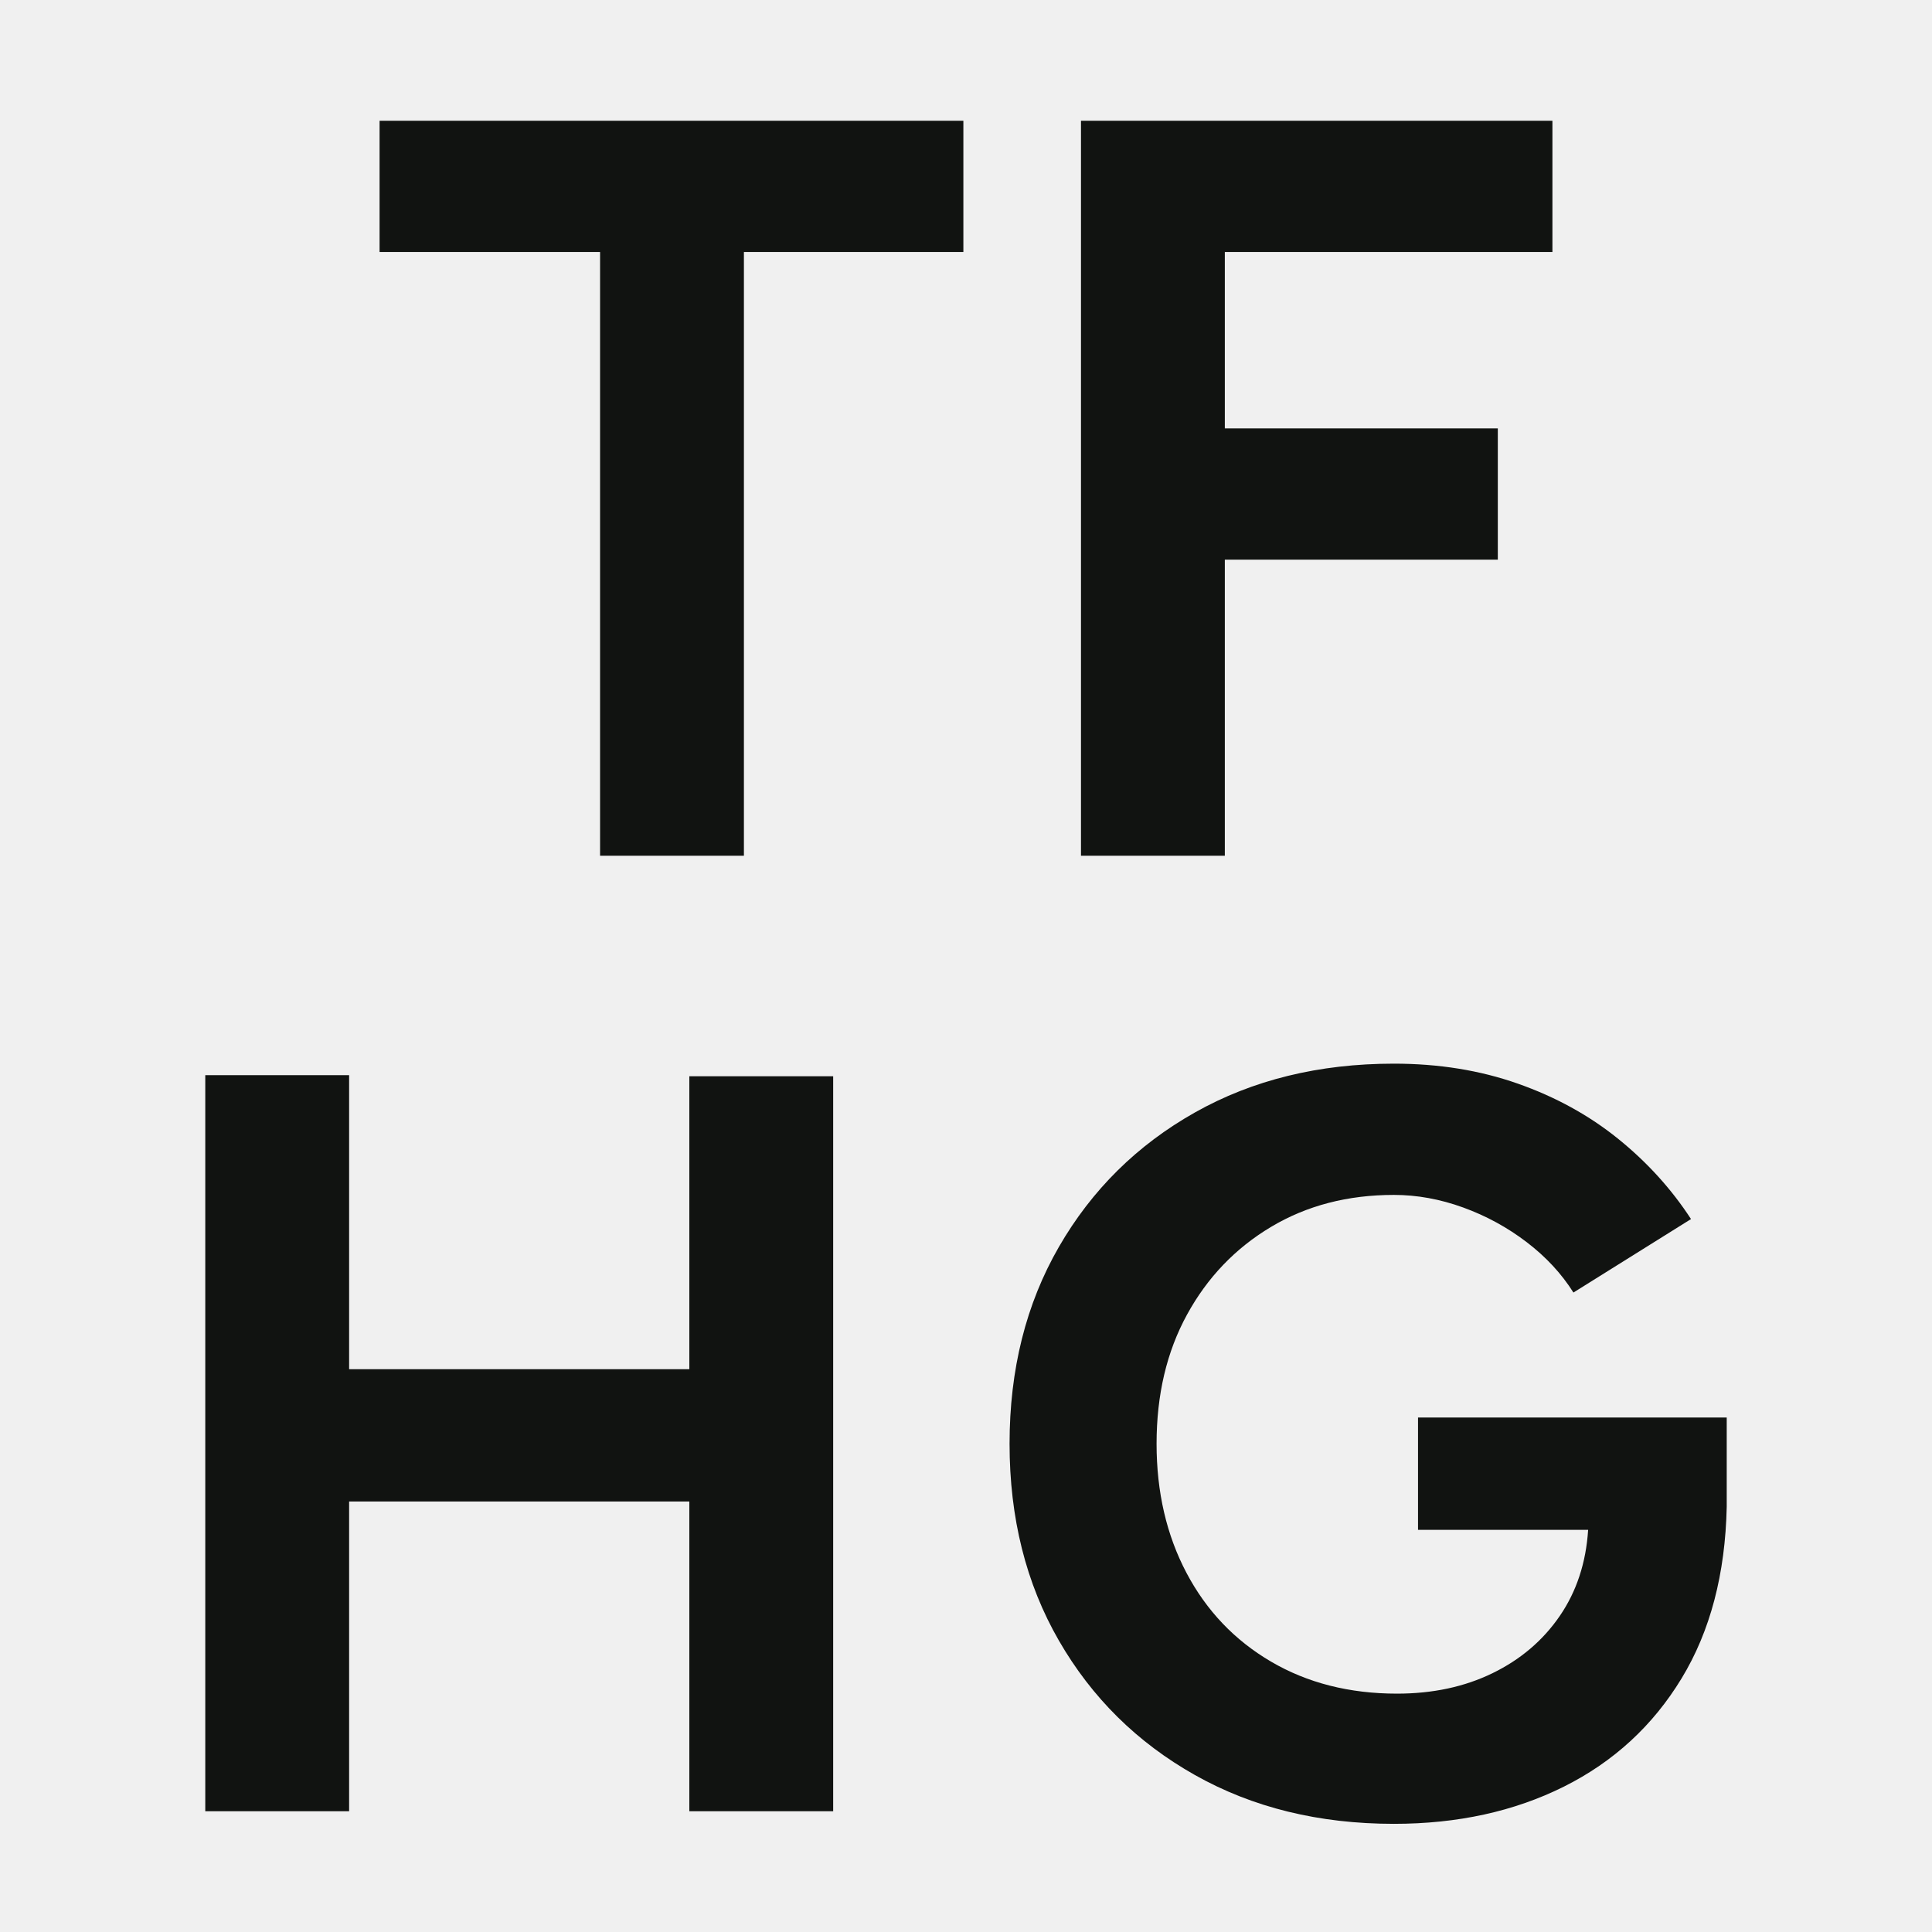
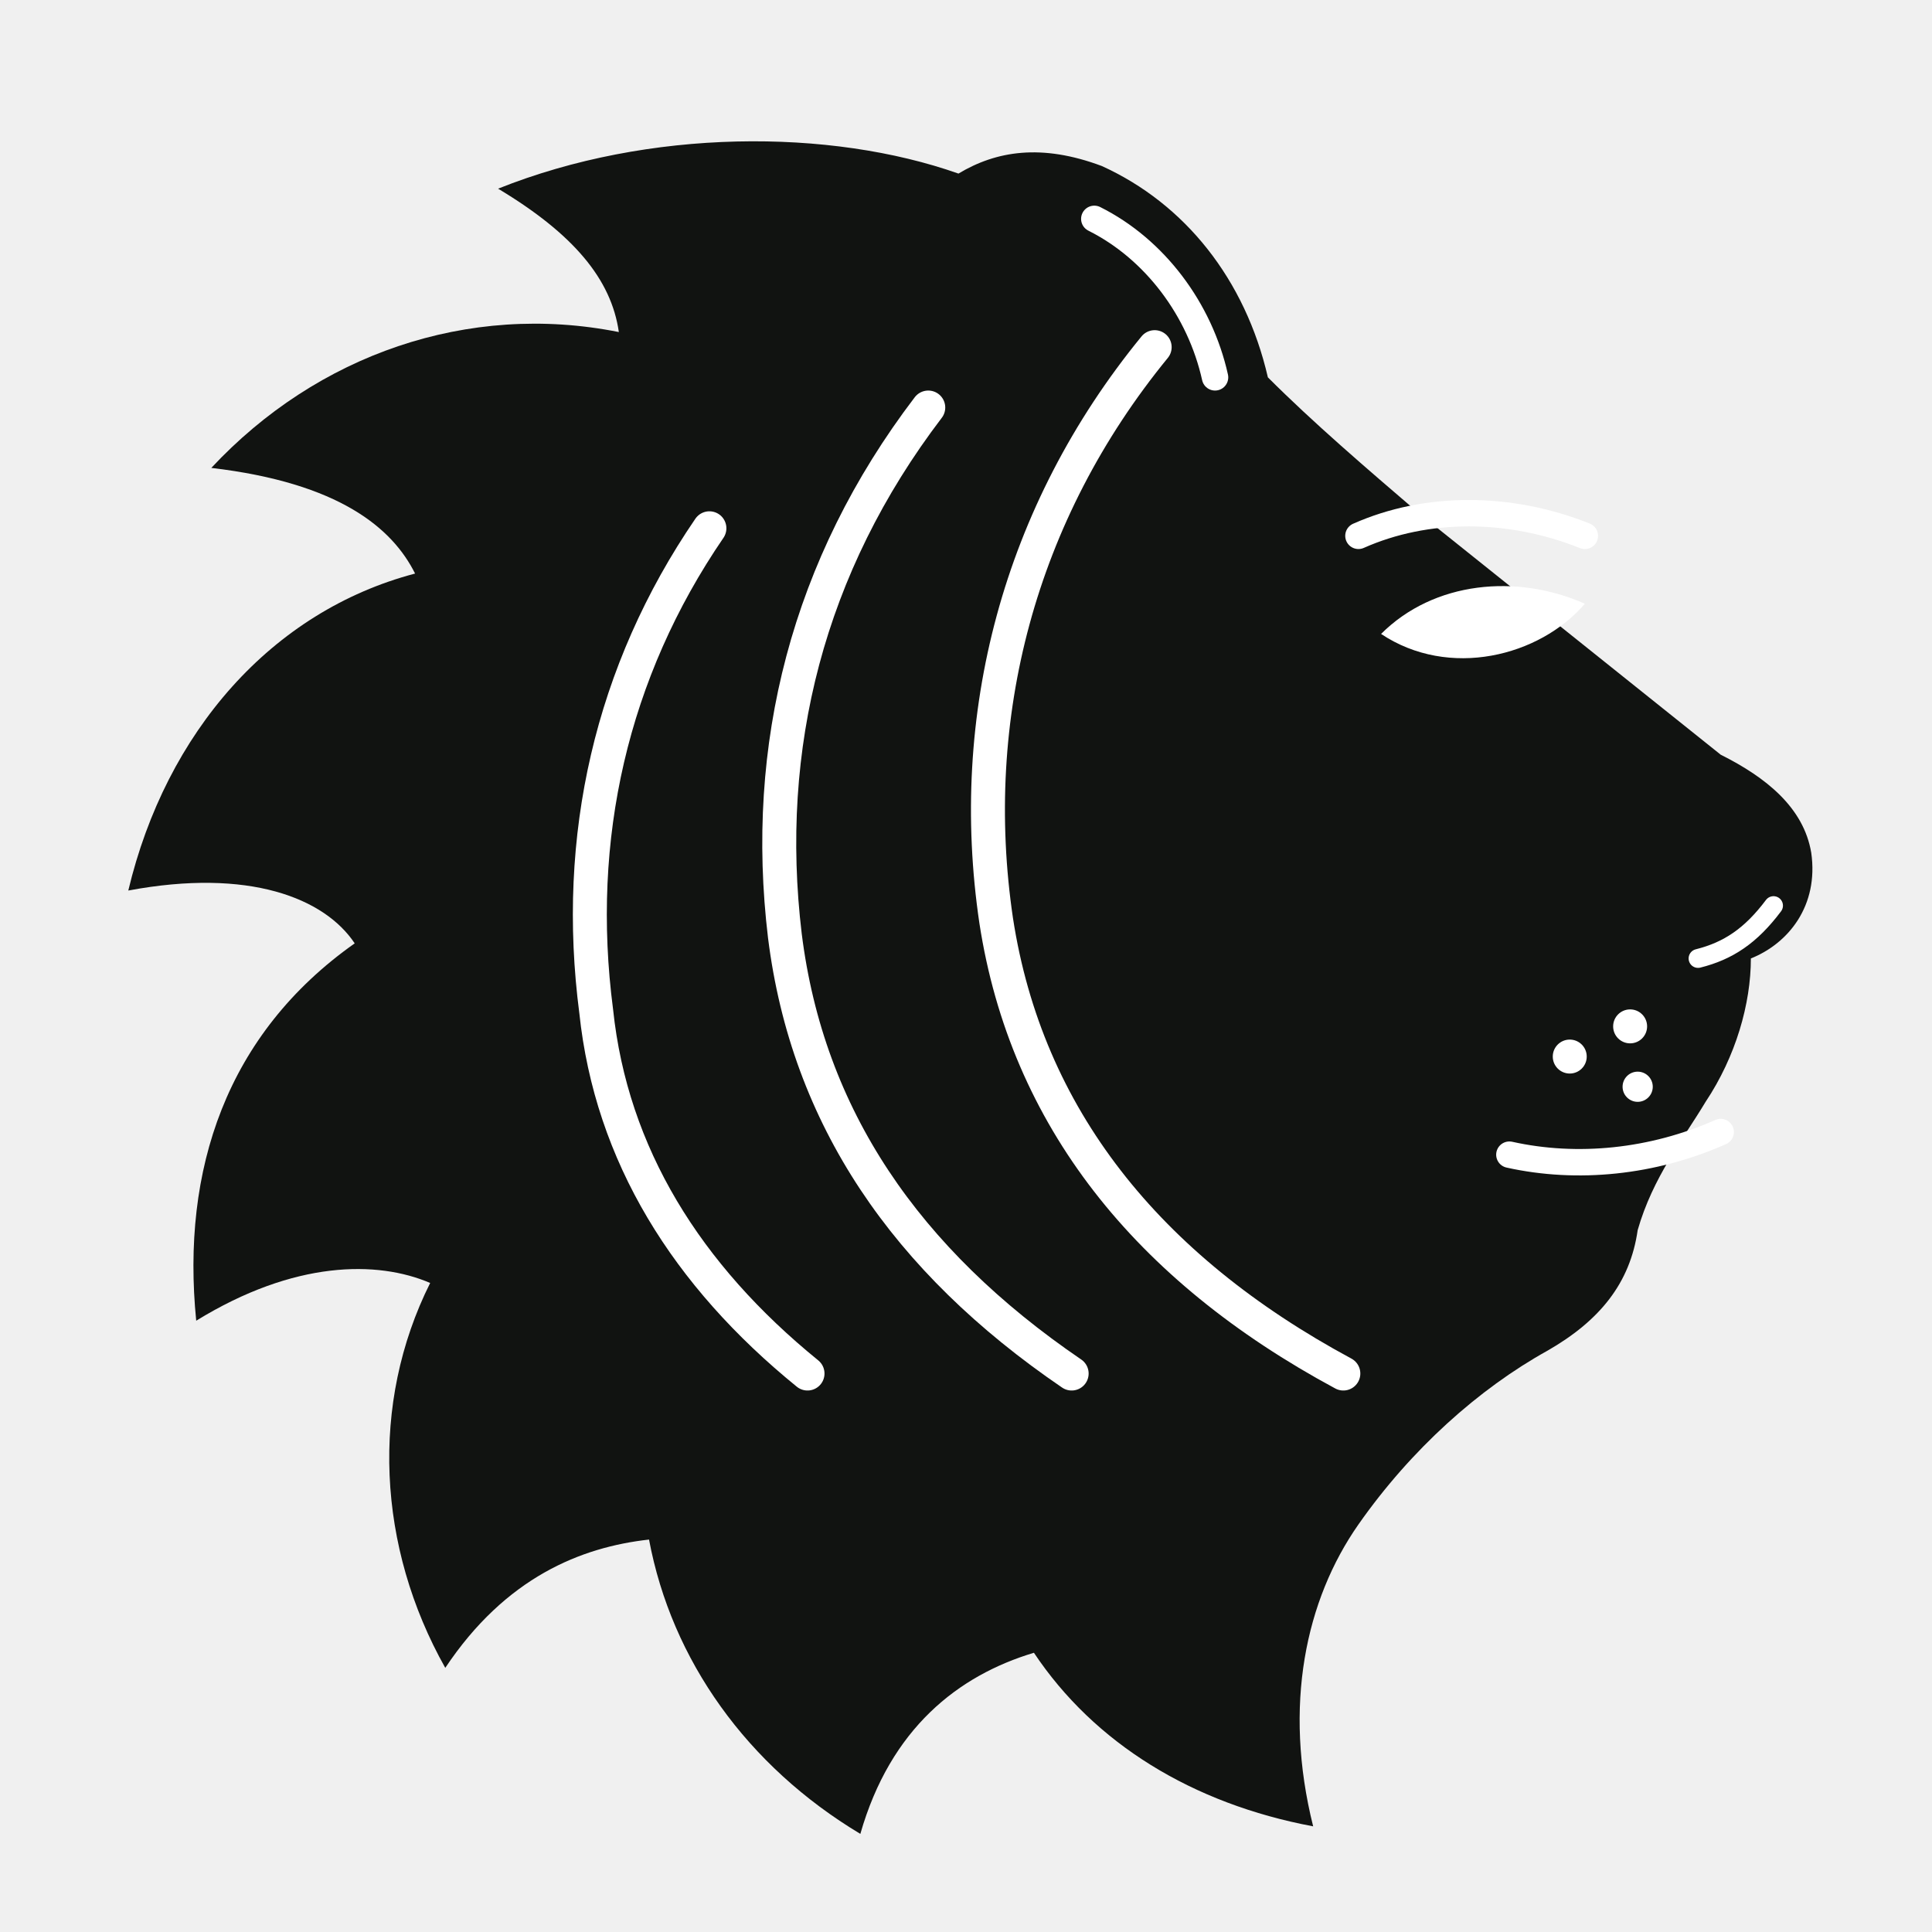
- <svg xmlns="http://www.w3.org/2000/svg" viewBox="0 0 64 64" width="64" height="64" role="img" aria-label="The First Hospitality Group">
-   <path d="M19.878 28.348V8.348H12.574V4.0H31.913V8.348H24.643V28.348Z M35.809 28.348V4.0H51.426V8.348H40.574V14.191H49.617V18.539H40.574V28.348Z M6.8 60.0V35.617H11.565V45.357H22.835V35.652H27.6V60.0H22.835V49.739H11.565V60.0Z M46.174 60.417Q42.452 60.417 39.583 58.8Q36.713 57.183 35.078 54.348Q33.443 51.513 33.443 47.826Q33.443 44.139 35.078 41.304Q36.713 38.47 39.583 36.852Q42.452 35.235 46.174 35.235Q48.4 35.235 50.278 35.896Q52.157 36.557 53.6 37.722Q55.043 38.887 56.017 40.383L52.122 42.817Q51.53 41.878 50.574 41.148Q49.617 40.417 48.47 40.0Q47.322 39.583 46.174 39.583Q43.878 39.583 42.104 40.643Q40.33 41.704 39.322 43.548Q38.313 45.391 38.313 47.826Q38.313 50.226 39.304 52.104Q40.296 53.983 42.104 55.043Q43.913 56.104 46.278 56.104Q48.052 56.104 49.443 55.426Q50.835 54.748 51.67 53.53Q52.504 52.313 52.609 50.678H46.974V46.957H57.2V49.913Q57.13 53.252 55.704 55.6Q54.278 57.948 51.809 59.183Q49.339 60.417 46.174 60.417Z" fill="#111311" />
+ <svg xmlns="http://www.w3.org/2000/svg" viewBox="0 0 512 512" width="512" height="512" role="img" aria-label="The First Hospitality Group">
+   <g transform="translate(0.0 0.0) scale(1)">
+     <path d="M336 100 C330 74 314 54 292 44 C276 38 264 40 254 46 C220 34 172 34 132 50 C152 62 162 74 164 88 C124 80 84 94 56 124 C90 128 104 140 110 152 C72 162 44 194 34 236 C66 230 86 238 94 250 C60 274 48 310 52 350 C78 334 100 334 114 340 C98 372 100 410 118 442 C134 418 154 410 172 408 C178 440 198 468 228 486 C236 458 254 444 274 438 C290 462 316 478 348 484 C340 452 346 424 360 404 C374 384 392 368 410 358 C424 350 432 340 434 326 C438 312 446 302 452 292 C460 280 464 266 464 254 C474 250 482 240 480 226 C478 214 468 206 456 200 L376 136 C362 124 348 112 336 100 Z" fill="#111311" />
+     <path d="M306 92 C270 136 256 190 264 244 C272 296 304 336 356 364 M246 108 C214 150 202 198 208 248 C214 296 240 334 284 364 M188 140 C162 178 152 222 158 268 C162 306 182 338 214 364" stroke="#FFFFFF" stroke-width="9" stroke-linecap="round" fill="none" />
+     <path d="M366 168 C380 154 402 152 420 160 C408 174 384 180 366 168 Z" fill="#FFFFFF" />
+     <path d="M360 142 C378 134 400 134 420 142" stroke="#FFFFFF" stroke-width="7" stroke-linecap="round" fill="none" />
+     <path d="M290 58 C306 66 318 82 322 100" stroke="#FFFFFF" stroke-width="7" stroke-linecap="round" fill="none" />
+     <path d="M456 300 C438 308 418 310 400 306" stroke="#FFFFFF" stroke-width="7" stroke-linecap="round" fill="none" />
+     <path d="M470 240 C464 248 458 252 450 254" stroke="#FFFFFF" stroke-width="5" stroke-linecap="round" fill="none" />
+     <g fill="#FFFFFF">
+       <circle cx="432" cy="272" r="4.5" />
+       <circle cx="416" cy="280" r="4.5" />
+       <circle cx="434" cy="288" r="4" />
+     </g>
+   </g>
</svg>
